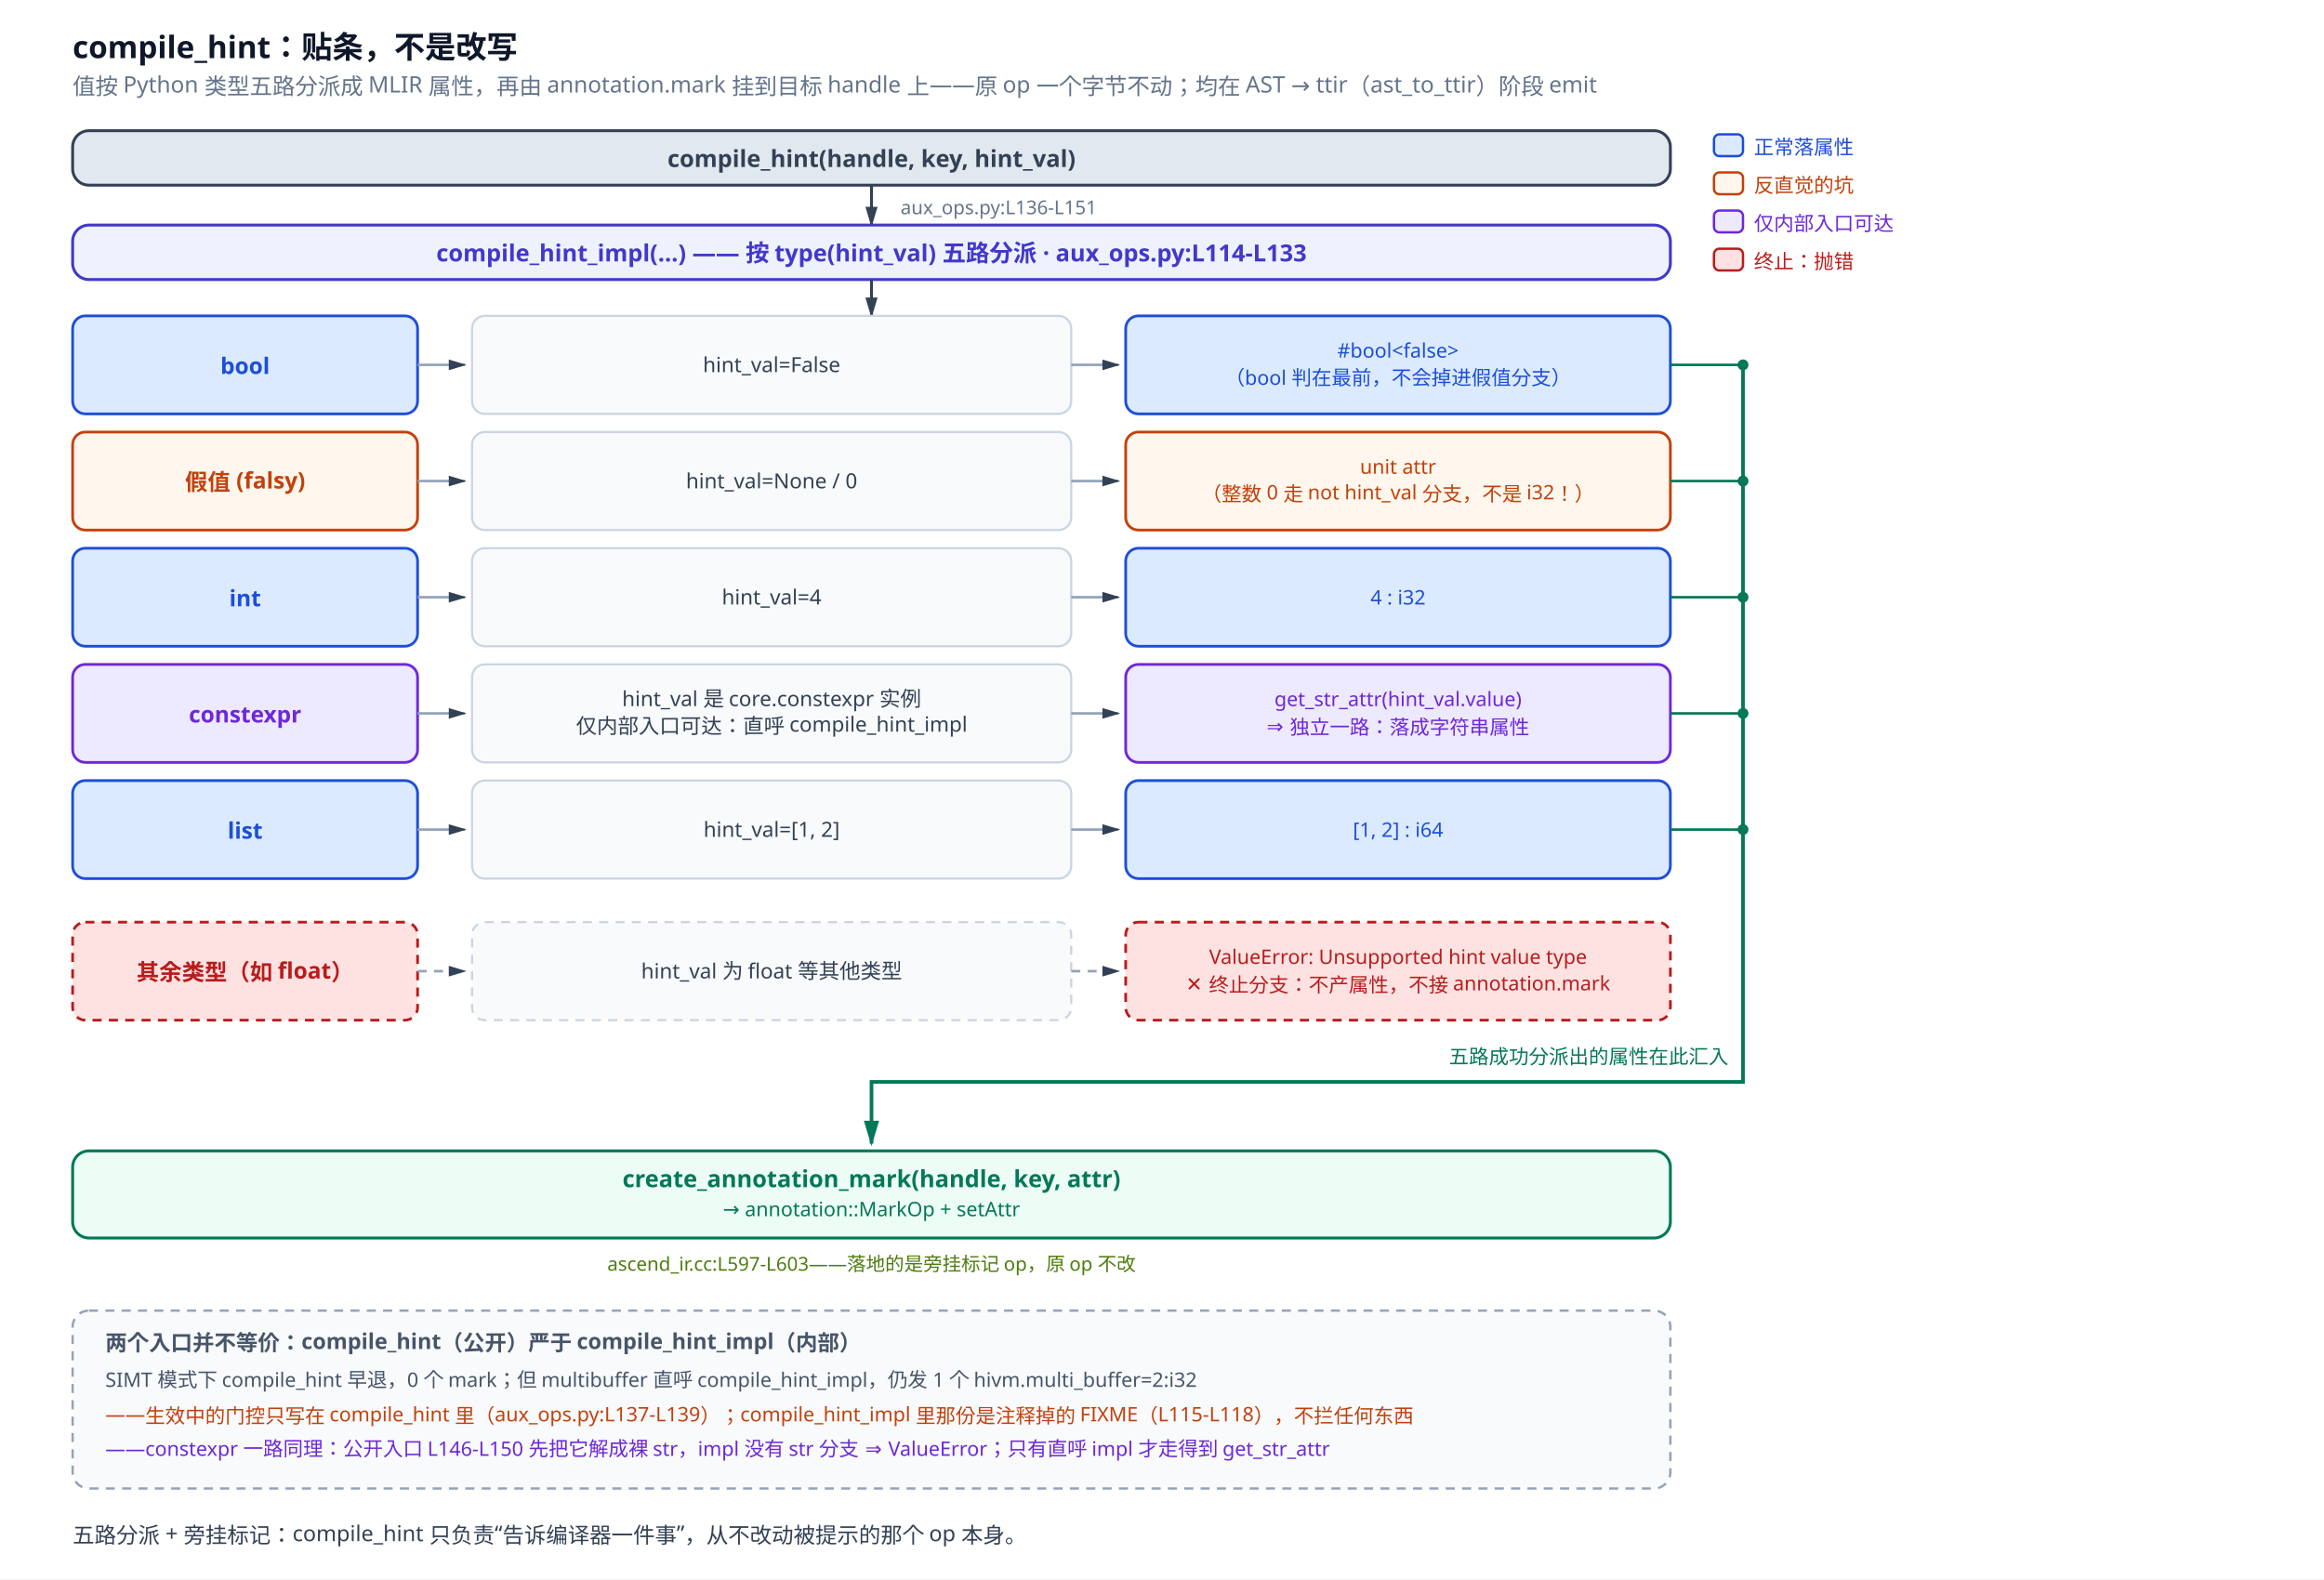
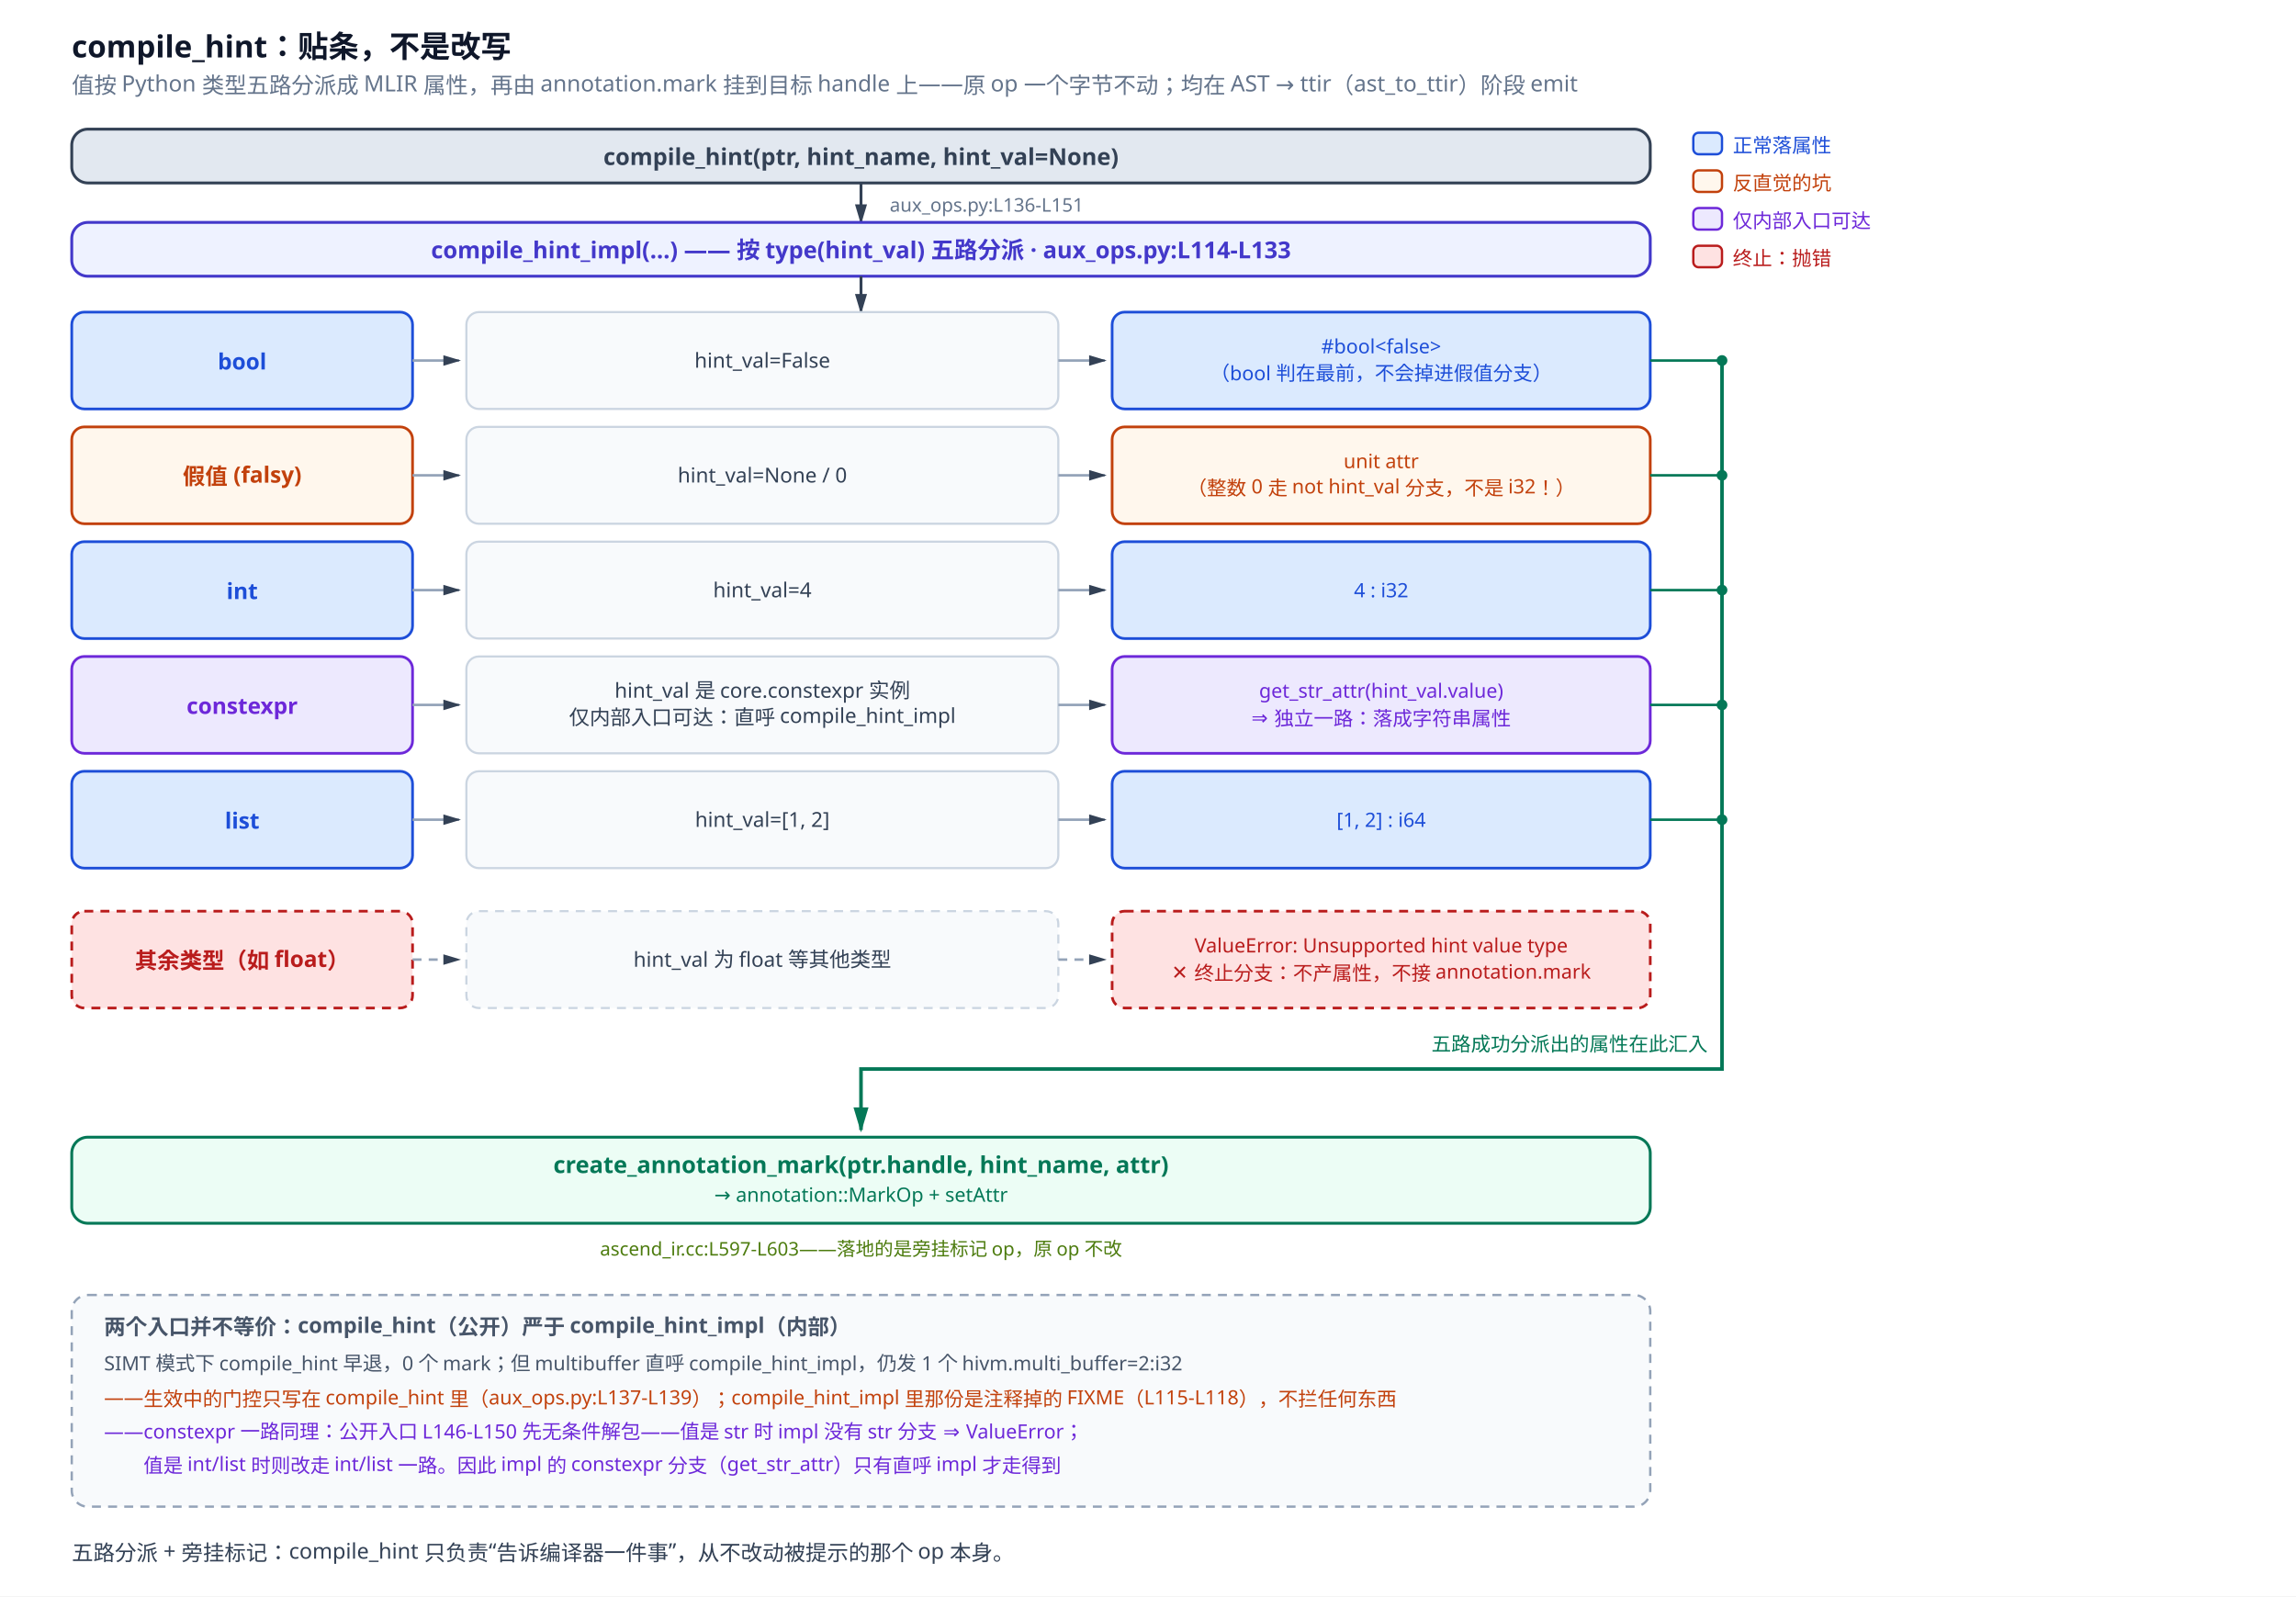
- <svg xmlns="http://www.w3.org/2000/svg" viewBox="0 0 1280 870">
+ <svg xmlns="http://www.w3.org/2000/svg" viewBox="0 0 1280 890">
  <defs>
    <marker id="a" viewBox="0 0 10 6" refX="9" refY="3" markerWidth="7" markerHeight="5" orient="auto">
      <path d="M0,0 L10,3 L0,6 Z" fill="#334155" />
    </marker>
    <marker id="g" viewBox="0 0 10 6" refX="9" refY="3" markerWidth="7" markerHeight="5" orient="auto">
      <path d="M0,0 L10,3 L0,6 Z" fill="#047857" />
    </marker>
  </defs>
-   <rect width="1280" height="870" fill="white" />
+   <rect width="1280" height="890" fill="white" />
  <text x="40" y="32" font-family="sans-serif" font-size="17" font-weight="bold" fill="#0f172a">compile_hint：贴条，不是改写</text>
  <text x="40" y="52" font-family="sans-serif" font-size="12.5" fill="#64748b">值按 Python 类型五路分派成 MLIR 属性，再由 annotation.mark 挂到目标 handle 上——原 op 一个字节不动；均在 AST → ttir（ast_to_ttir）阶段 emit</text>
  <rect x="944" y="74" width="16" height="12" rx="3" fill="#dbeafe" stroke="#1d4ed8" stroke-width="1.3" />
  <text x="966" y="85" font-family="sans-serif" font-size="11" fill="#1d4ed8">正常落属性</text>
  <rect x="944" y="95" width="16" height="12" rx="3" fill="#fff7ed" stroke="#c2410c" stroke-width="1.3" />
  <text x="966" y="106" font-family="sans-serif" font-size="11" fill="#c2410c">反直觉的坑</text>
  <rect x="944" y="116" width="16" height="12" rx="3" fill="#ede9fe" stroke="#6d28d9" stroke-width="1.3" />
  <text x="966" y="127" font-family="sans-serif" font-size="11" fill="#6d28d9">仅内部入口可达</text>
  <rect x="944" y="137" width="16" height="12" rx="3" fill="#fee2e2" stroke="#b91c1c" stroke-width="1.3" />
  <text x="966" y="148" font-family="sans-serif" font-size="11" fill="#b91c1c">终止：抛错</text>
  <rect x="40" y="72" width="880" height="30" rx="9" fill="#e2e8f0" stroke="#334155" stroke-width="1.6" />
-   <text x="480.0" y="92.0" text-anchor="middle" font-family="sans-serif" font-size="13" font-weight="bold" fill="#334155">compile_hint(handle, key, hint_val)</text>
+   <text x="480.0" y="92.0" text-anchor="middle" font-family="sans-serif" font-size="13" font-weight="bold" fill="#334155">compile_hint(ptr, hint_name, hint_val=None)</text>
  <line x1="480.0" y1="102" x2="480.0" y2="124" stroke="#334155" stroke-width="1.6" marker-end="url(#a)" />
  <text x="496.0" y="118" font-family="sans-serif" font-size="10.5" fill="#64748b">aux_ops.py:L136-L151</text>
  <rect x="40" y="124" width="880" height="30" rx="9" fill="#eef2ff" stroke="#4338ca" stroke-width="1.6" />
  <text x="480.0" y="144.0" text-anchor="middle" font-family="sans-serif" font-size="13" font-weight="bold" fill="#4338ca">compile_hint_impl(...)  ——  按 type(hint_val) 五路分派  ·  aux_ops.py:L114-L133</text>
  <line x1="480.0" y1="154" x2="480.0" y2="174" stroke="#334155" stroke-width="1.6" marker-end="url(#a)" />
  <rect x="40" y="174" width="190" height="54" rx="7" fill="#dbeafe" stroke="#1d4ed8" stroke-width="1.5" />
  <text x="135.0" y="206.0" text-anchor="middle" font-family="sans-serif" font-size="12.5" font-weight="bold" fill="#1d4ed8">bool</text>
  <line x1="230" y1="201.0" x2="256" y2="201.0" stroke="#94a3b8" stroke-width="1.4" marker-end="url(#a)" />
  <rect x="260" y="174" width="330" height="54" rx="7" fill="#f8fafc" stroke="#cbd5e1" stroke-width="1.2" />
  <text x="425.0" y="205.0" text-anchor="middle" font-family="sans-serif" font-size="11.5" fill="#334155">hint_val=False</text>
  <line x1="590" y1="201.0" x2="616" y2="201.0" stroke="#94a3b8" stroke-width="1.4" marker-end="url(#a)" />
  <rect x="620" y="174" width="300" height="54" rx="7" fill="#dbeafe" stroke="#1d4ed8" stroke-width="1.5" />
  <text x="770.0" y="197.0" text-anchor="middle" font-family="sans-serif" font-size="11" fill="#1d4ed8">#bool&lt;false&gt;</text>
  <text x="770.0" y="212.0" text-anchor="middle" font-family="sans-serif" font-size="11" fill="#1d4ed8">（bool 判在最前，不会掉进假值分支）</text>
  <line x1="920" y1="201.0" x2="960" y2="201.0" stroke="#047857" stroke-width="1.4" />
  <circle cx="960" cy="201.0" r="3" fill="#047857" />
  <rect x="40" y="238" width="190" height="54" rx="7" fill="#fff7ed" stroke="#c2410c" stroke-width="1.5" />
  <text x="135.0" y="270.0" text-anchor="middle" font-family="sans-serif" font-size="12.5" font-weight="bold" fill="#c2410c">假值 (falsy)</text>
  <line x1="230" y1="265.0" x2="256" y2="265.0" stroke="#94a3b8" stroke-width="1.4" marker-end="url(#a)" />
  <rect x="260" y="238" width="330" height="54" rx="7" fill="#f8fafc" stroke="#cbd5e1" stroke-width="1.2" />
  <text x="425.0" y="269.0" text-anchor="middle" font-family="sans-serif" font-size="11.5" fill="#334155">hint_val=None / 0</text>
  <line x1="590" y1="265.0" x2="616" y2="265.0" stroke="#94a3b8" stroke-width="1.4" marker-end="url(#a)" />
  <rect x="620" y="238" width="300" height="54" rx="7" fill="#fff7ed" stroke="#c2410c" stroke-width="1.5" />
  <text x="770.0" y="261.0" text-anchor="middle" font-family="sans-serif" font-size="11" fill="#c2410c">unit attr</text>
  <text x="770.0" y="276.0" text-anchor="middle" font-family="sans-serif" font-size="11" fill="#c2410c">（整数 0 走 not hint_val 分支，不是 i32！）</text>
  <line x1="920" y1="265.0" x2="960" y2="265.0" stroke="#047857" stroke-width="1.4" />
  <circle cx="960" cy="265.0" r="3" fill="#047857" />
  <rect x="40" y="302" width="190" height="54" rx="7" fill="#dbeafe" stroke="#1d4ed8" stroke-width="1.5" />
  <text x="135.0" y="334.0" text-anchor="middle" font-family="sans-serif" font-size="12.5" font-weight="bold" fill="#1d4ed8">int</text>
  <line x1="230" y1="329.0" x2="256" y2="329.0" stroke="#94a3b8" stroke-width="1.4" marker-end="url(#a)" />
  <rect x="260" y="302" width="330" height="54" rx="7" fill="#f8fafc" stroke="#cbd5e1" stroke-width="1.2" />
  <text x="425.0" y="333.0" text-anchor="middle" font-family="sans-serif" font-size="11.5" fill="#334155">hint_val=4</text>
  <line x1="590" y1="329.0" x2="616" y2="329.0" stroke="#94a3b8" stroke-width="1.4" marker-end="url(#a)" />
  <rect x="620" y="302" width="300" height="54" rx="7" fill="#dbeafe" stroke="#1d4ed8" stroke-width="1.5" />
  <text x="770.0" y="333.0" text-anchor="middle" font-family="sans-serif" font-size="11" fill="#1d4ed8">4 : i32</text>
  <line x1="920" y1="329.0" x2="960" y2="329.0" stroke="#047857" stroke-width="1.4" />
  <circle cx="960" cy="329.0" r="3" fill="#047857" />
  <rect x="40" y="366" width="190" height="54" rx="7" fill="#ede9fe" stroke="#6d28d9" stroke-width="1.5" />
  <text x="135.0" y="398.0" text-anchor="middle" font-family="sans-serif" font-size="12.5" font-weight="bold" fill="#6d28d9">constexpr</text>
  <line x1="230" y1="393.0" x2="256" y2="393.0" stroke="#94a3b8" stroke-width="1.4" marker-end="url(#a)" />
  <rect x="260" y="366" width="330" height="54" rx="7" fill="#f8fafc" stroke="#cbd5e1" stroke-width="1.2" />
  <text x="425.0" y="389.0" text-anchor="middle" font-family="sans-serif" font-size="11.5" fill="#334155">hint_val 是 core.constexpr 实例</text>
  <text x="425.0" y="404.0" text-anchor="middle" font-family="sans-serif" font-size="11.5" fill="#334155">仅内部入口可达：直呼 compile_hint_impl</text>
  <line x1="590" y1="393.0" x2="616" y2="393.0" stroke="#94a3b8" stroke-width="1.4" marker-end="url(#a)" />
  <rect x="620" y="366" width="300" height="54" rx="7" fill="#ede9fe" stroke="#6d28d9" stroke-width="1.5" />
  <text x="770.0" y="389.0" text-anchor="middle" font-family="sans-serif" font-size="11" fill="#6d28d9">get_str_attr(hint_val.value)</text>
  <text x="770.0" y="404.0" text-anchor="middle" font-family="sans-serif" font-size="11" fill="#6d28d9">⇒ 独立一路：落成字符串属性</text>
  <line x1="920" y1="393.0" x2="960" y2="393.0" stroke="#047857" stroke-width="1.4" />
  <circle cx="960" cy="393.0" r="3" fill="#047857" />
  <rect x="40" y="430" width="190" height="54" rx="7" fill="#dbeafe" stroke="#1d4ed8" stroke-width="1.5" />
  <text x="135.0" y="462.0" text-anchor="middle" font-family="sans-serif" font-size="12.5" font-weight="bold" fill="#1d4ed8">list</text>
  <line x1="230" y1="457.0" x2="256" y2="457.0" stroke="#94a3b8" stroke-width="1.4" marker-end="url(#a)" />
  <rect x="260" y="430" width="330" height="54" rx="7" fill="#f8fafc" stroke="#cbd5e1" stroke-width="1.2" />
  <text x="425.0" y="461.0" text-anchor="middle" font-family="sans-serif" font-size="11.5" fill="#334155">hint_val=[1, 2]</text>
  <line x1="590" y1="457.0" x2="616" y2="457.0" stroke="#94a3b8" stroke-width="1.4" marker-end="url(#a)" />
  <rect x="620" y="430" width="300" height="54" rx="7" fill="#dbeafe" stroke="#1d4ed8" stroke-width="1.5" />
  <text x="770.0" y="461.0" text-anchor="middle" font-family="sans-serif" font-size="11" fill="#1d4ed8">[1, 2] : i64</text>
  <line x1="920" y1="457.0" x2="960" y2="457.0" stroke="#047857" stroke-width="1.4" />
  <circle cx="960" cy="457.0" r="3" fill="#047857" />
  <rect x="40" y="508" width="190" height="54" rx="7" fill="#fee2e2" stroke="#b91c1c" stroke-width="1.5" stroke-dasharray="5,4" />
  <text x="135.0" y="540.0" text-anchor="middle" font-family="sans-serif" font-size="12.5" font-weight="bold" fill="#b91c1c">其余类型（如 float）</text>
  <line x1="230" y1="535.0" x2="256" y2="535.0" stroke="#94a3b8" stroke-width="1.4" stroke-dasharray="5,4" marker-end="url(#a)" />
  <rect x="260" y="508" width="330" height="54" rx="7" fill="#f8fafc" stroke="#cbd5e1" stroke-width="1.2" stroke-dasharray="5,4" />
  <text x="425.0" y="539.0" text-anchor="middle" font-family="sans-serif" font-size="11.5" fill="#334155">hint_val 为 float 等其他类型</text>
  <line x1="590" y1="535.0" x2="616" y2="535.0" stroke="#94a3b8" stroke-width="1.4" stroke-dasharray="5,4" marker-end="url(#a)" />
  <rect x="620" y="508" width="300" height="54" rx="7" fill="#fee2e2" stroke="#b91c1c" stroke-width="1.5" stroke-dasharray="5,4" />
  <text x="770.0" y="531.0" text-anchor="middle" font-family="sans-serif" font-size="11" fill="#b91c1c">ValueError: Unsupported hint value type</text>
  <text x="770.0" y="546.0" text-anchor="middle" font-family="sans-serif" font-size="11" fill="#b91c1c">✕ 终止分支：不产属性，不接 annotation.mark</text>
  <polyline points="960,201.0 960,596 480.0,596 480.0,630" fill="none" stroke="#047857" stroke-width="2" marker-end="url(#g)" />
  <text x="952" y="586" text-anchor="end" font-family="sans-serif" font-size="11" fill="#047857">五路成功分派出的属性在此汇入</text>
  <rect x="40" y="634" width="880" height="48" rx="9" fill="#ecfdf5" stroke="#047857" stroke-width="1.6" />
-   <text x="480.0" y="654.0" text-anchor="middle" font-family="sans-serif" font-size="13" font-weight="bold" fill="#047857">create_annotation_mark(handle, key, attr)</text>
+   <text x="480.0" y="654.0" text-anchor="middle" font-family="sans-serif" font-size="13" font-weight="bold" fill="#047857">create_annotation_mark(ptr.handle, hint_name, attr)</text>
  <text x="480.0" y="670.0" text-anchor="middle" font-family="sans-serif" font-size="11" fill="#047857">→ annotation::MarkOp + setAttr</text>
  <text x="480.0" y="700" text-anchor="middle" font-family="sans-serif" font-size="10.5" fill="#4d7c0f">ascend_ir.cc:L597-L603——落地的是旁挂标记 op，原 op 不改</text>
-   <rect x="40" y="722" width="880" height="98" rx="9" fill="#f8fafc" stroke="#94a3b8" stroke-width="1.3" stroke-dasharray="5,4" />
+   <rect x="40" y="722" width="880" height="118" rx="9" fill="#f8fafc" stroke="#94a3b8" stroke-width="1.3" stroke-dasharray="5,4" />
  <text x="58" y="744" font-family="sans-serif" font-size="12" font-weight="bold" fill="#475569">两个入口并不等价：compile_hint（公开）严于 compile_hint_impl（内部）</text>
  <text x="58" y="764" font-family="sans-serif" font-size="11" fill="#475569">SIMT 模式下 compile_hint 早退，0 个 mark；但 multibuffer 直呼 compile_hint_impl，仍发 1 个 hivm.multi_buffer=2:i32</text>
  <text x="58" y="783" font-family="sans-serif" font-size="11" fill="#c2410c">——生效中的门控只写在 compile_hint 里（aux_ops.py:L137-L139）；compile_hint_impl 里那份是注释掉的 FIXME（L115-L118），不拦任何东西</text>
-   <text x="58" y="802" font-family="sans-serif" font-size="11" fill="#6d28d9">——constexpr 一路同理：公开入口 L146-L150 先把它解成裸 str，impl 没有 str 分支 ⇒ ValueError；只有直呼 impl 才走得到 get_str_attr</text>
-   <text x="40" y="850" font-family="sans-serif" font-size="12" fill="#334155">五路分派 + 旁挂标记：compile_hint 只负责“告诉编译器一件事”，从不改动被提示的那个 op 本身。</text>
+   <text x="58" y="802" font-family="sans-serif" font-size="11" fill="#6d28d9">——constexpr 一路同理：公开入口 L146-L150 先无条件解包——值是 str 时 impl 没有 str 分支 ⇒ ValueError；</text>
+   <text x="80" y="821" font-family="sans-serif" font-size="11" fill="#6d28d9">值是 int/list 时则改走 int/list 一路。因此 impl 的 constexpr 分支（get_str_attr）只有直呼 impl 才走得到</text>
+   <text x="40" y="870" font-family="sans-serif" font-size="12" fill="#334155">五路分派 + 旁挂标记：compile_hint 只负责“告诉编译器一件事”，从不改动被提示的那个 op 本身。</text>
</svg>
